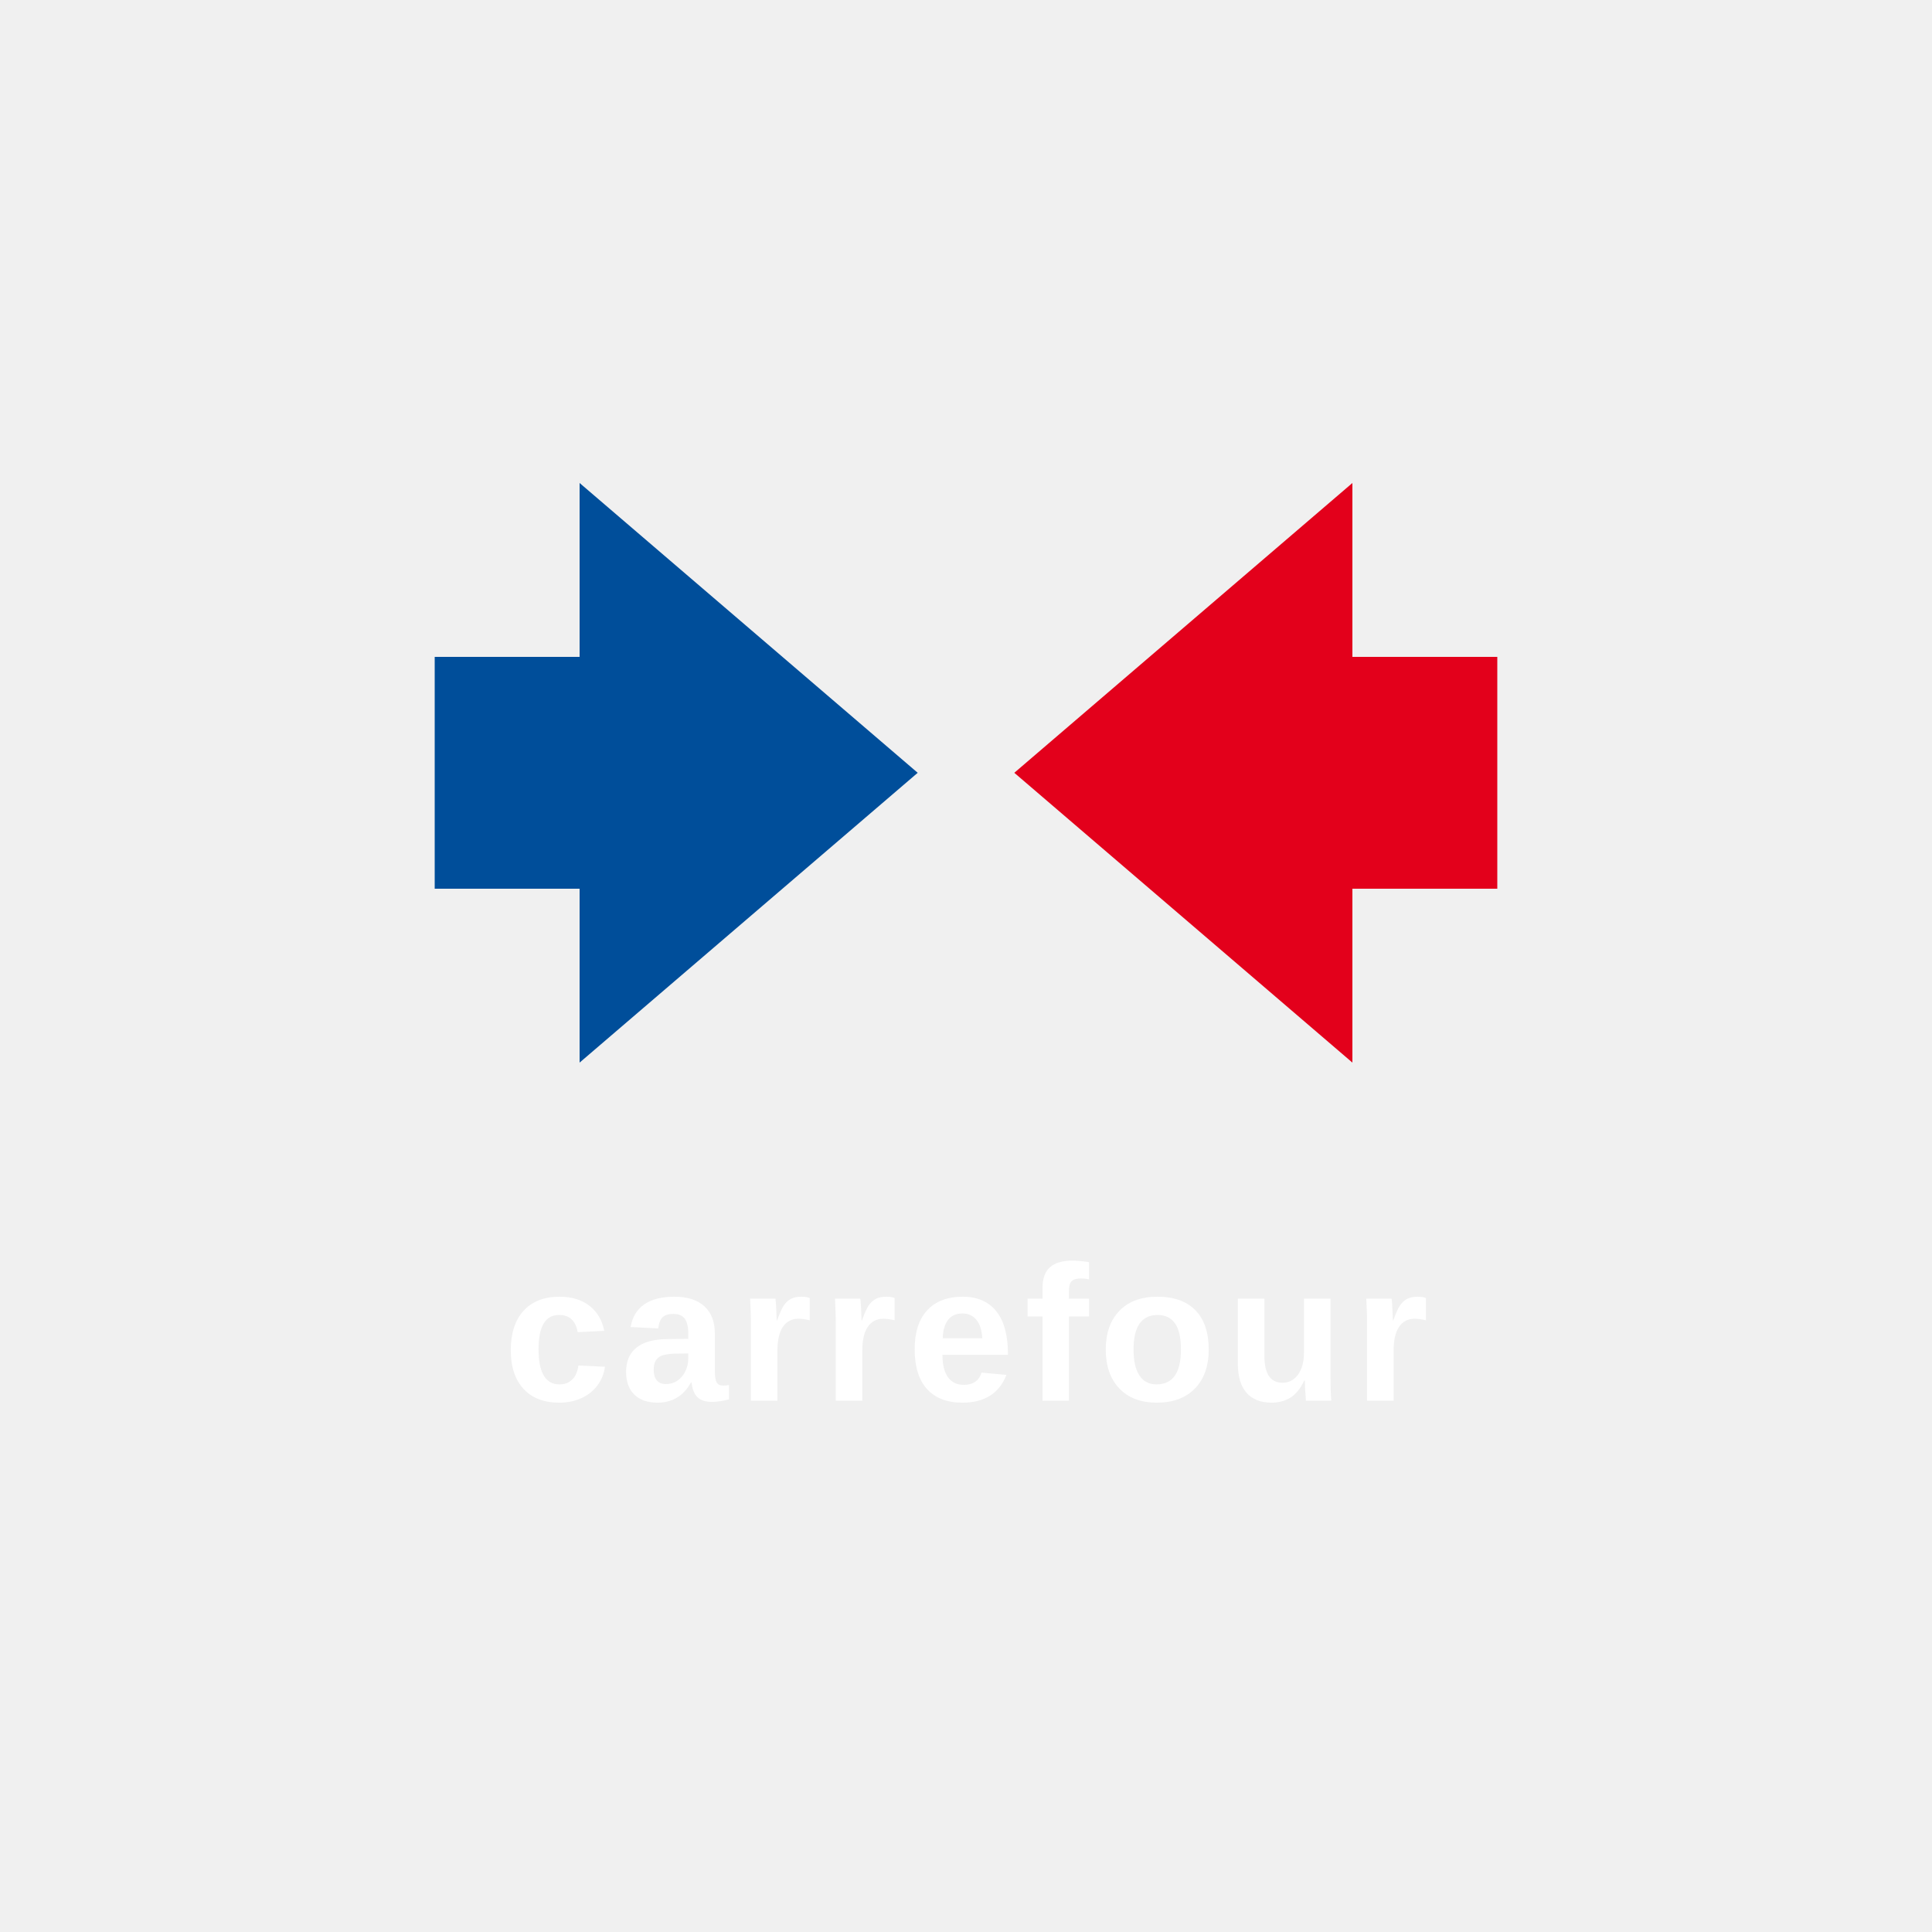
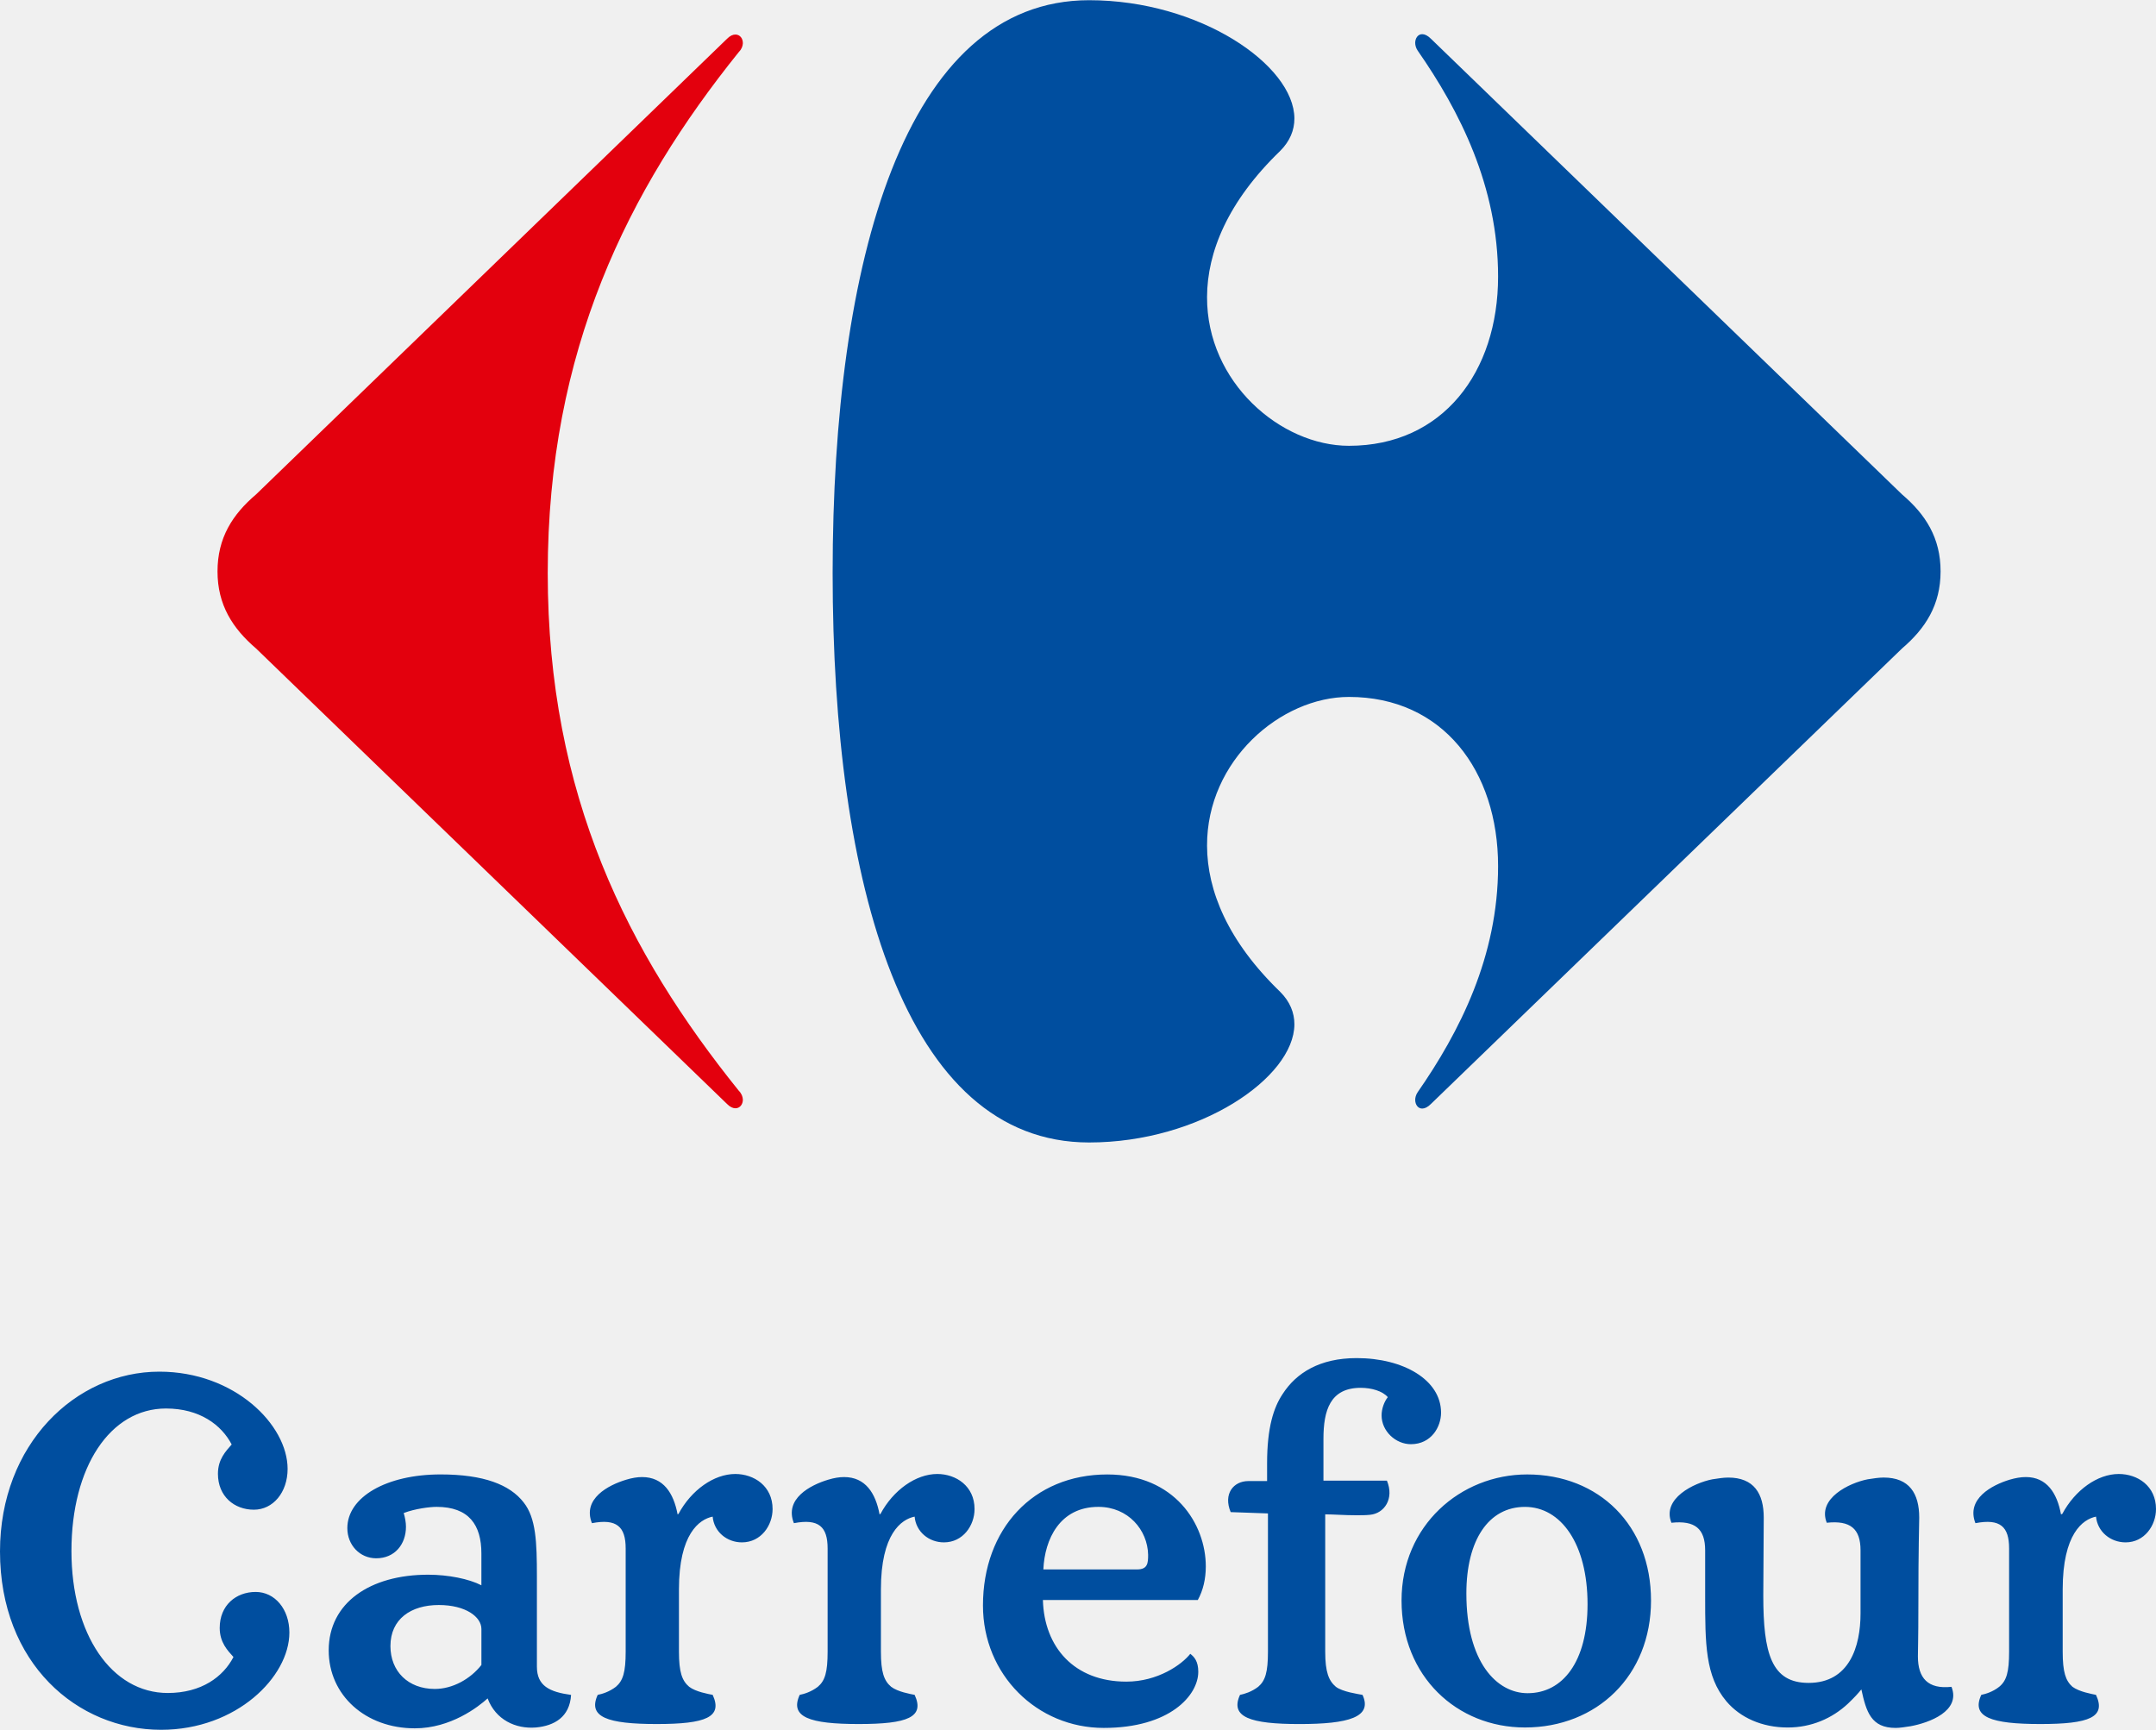
- <svg xmlns="http://www.w3.org/2000/svg" width="200" height="200" viewBox="0 0 200 200">
-   <g transform="translate(100, 80)">
-     <path d="M-5 0 L-40 -30 L-40 -12 L-55 -12 L-55 12 L-40 12 L-40 30 Z" fill="#004E9A" />
-     <path d="M5 0 L40 -30 L40 -12 L55 -12 L55 12 L40 12 L40 30 Z" fill="#E3001B" />
-   </g>
-   <text x="100" y="145" font-family="Arial, Helvetica, sans-serif" font-size="20" font-weight="bold" fill="#FFFFFF" text-anchor="middle" letter-spacing="1">carrefour</text>
+ <svg xmlns="http://www.w3.org/2000/svg" height="2006" viewBox="0 0 1000 802.207" width="2500">
+   <path d="m203.522 744.333c-12.963 0-22.431 6.537-22.431 19.046 0 11.717 8.23 19.884 20.582 19.884 8.237 0 16.474-4.577 21.616-11.122v-16.686c0-5.565-7.21-11.122-19.767-11.122m280.2-2.312c.61 21.961 14.616 37.848 38.702 37.848 14.625 0 25.747-7.923 29.65-12.9 1.85 1.395 3.715 3.48 3.715 8.331 0 10.926-13.183 26.037-43.86 26.037-30.873 0-56.008-24.618-56.008-56.8 0-35.434 23.27-60.758 57.662-60.758 31.264 0 45.694 23.027 45.694 42.637 0 5.784-1.239 11.138-3.715 15.605zm43.655-14.194c4.938 0 5.15-2.892 5.15-6.764-.212-11.553-9.288-22.251-23.067-22.251-17.91 0-24.916 15.009-25.527 29.015zm290.474 12.117c0 26.836 3.723 40.513 21.029 40.513 18.904 0 24.077-16.882 24.077-32.22v-29.275c0-10.055-4.765-13.958-15.66-12.783-4.522-11.302 10.487-18.497 18.96-20.15 2.65-.408 5.134-.816 7.422-.816 11.922 0 16.499 7.438 16.499 18.552 0 4.084-.4 11.53-.4 42.332 0 13.026-.211 19.9-.211 22.055 0 10.142 4.694 15.307 15.581 14.124 4.46 11.325-10.455 16.694-18.967 18.27-2.61.391-4.985.791-6.944.791-11.318 0-13.615-7.344-15.895-17.87-1.6 1.975-3.073 3.59-6.145 6.552-7.415 6.945-17.086 11.122-28.012 11.122-11.945 0-22.032-4.585-28.42-12.11-9.875-11.717-9.875-26.82-9.875-48.875v-21.186c0-10.055-4.742-13.959-15.644-12.783-4.53-11.302 10.51-18.497 18.943-20.15 2.673-.408 5.134-.816 7.407-.816 11.929 0 16.467 7.438 16.467 18.552l-.211 36.171zm-52.074 2.304c0-34.815-24.085-58.477-57.442-58.477-30.873 0-58.266 23.662-58.266 58.477 0 35.255 25.731 58.885 57.239 58.885 33.342 0 58.47-24.022 58.47-58.885m-516.75 30.677c0 8.88 5.753 11.71 15.848 13.105-.62 10.314-7.83 14.312-16.263 15.103-9.476.792-18.74-3.597-22.44-13.488-4.334 3.934-17.094 13.88-33.772 13.88-22.847 0-39.942-15.307-39.942-36.155 0-22.04 19.148-35.098 46.118-35.098 9.28 0 18.936 1.928 24.704 4.915v-14.759c0-13.222-5.768-21.616-20.785-21.616-3.096 0-9.884.815-15.245 2.853.62 2.092 1.043 4.326 1.043 6.38 0 8.072-5.15 14.617-13.795 14.617-7.626 0-13.394-6.145-13.394-13.99 0-14.414 18.128-24.909 43.248-24.909 19.97 0 32.127 4.734 38.507 12.956 5.753 7.234 6.168 18.356 6.168 34.408zm487.31-28.984c0 26.75-11.536 41.29-27.792 41.29-14.413 0-28.412-14.532-28.412-46.259 0-24.72 10.291-40.152 27.174-40.152 16.67-.006 29.03 17.101 29.03 45.121m-405.79-40.607c.62 7.023 6.592 11.945 13.583 11.945 8.857 0 14.21-7.854 14.21-15.456 0-10.714-8.645-16.264-17.298-16.264-9.875 0-20.378 7.423-26.343 18.521l-.415.204c-1.85-9.86-6.591-17.298-16.475-17.298-2.265 0-4.734.423-7.406 1.238-8.238 2.47-20.386 8.833-15.848 20.151 11.529-2.218 15.644 1.662 15.644 11.717v47.881c0 9.507-1.23 13.489-4.53 16.28-3.096 2.366-6.38 3.346-8.442 3.753-4.734 10.315 4.53 13.528 27.385 13.528s30.677-3.205 25.943-13.528c-2.061-.415-7.822-1.395-10.91-3.754-3.3-2.79-4.734-6.772-4.734-16.279v-28.882c-.006-25.747 9.46-32.519 15.636-33.757m283.295-16.694h29.439c3.503 8.425-1.231 15.22-7.823 15.848-2.06.219-4.326.219-6.38.219-5.36 0-10.706-.423-14.413-.423v63.697c0 9.507 1.646 13.489 4.938 16.279 3.096 2.367 10.306 3.347 12.368 3.754 4.734 10.315-6.396 13.528-29.243 13.528s-32.315-3.206-27.589-13.528c2.054-.415 5.361-1.395 8.442-3.754 3.291-2.79 4.522-6.772 4.522-16.28v-64.127l-17.29-.612c-3.504-8.41 1.23-14.398 8.23-14.398h8.66v-8.237c0-16.679 3.08-25.95 7.203-32.127 6.372-9.883 17.29-16.67 34.369-16.67 21.624 0 39.118 10.086 39.118 25.315 0 6.592-4.53 14.617-13.999 14.617-6.99 0-13.582-5.972-13.582-13.37 0-3.104 1.238-6.396 2.876-8.442-2.461-2.884-7.61-4.334-12.556-4.334-14.21 0-17.29 10.502-17.29 23.678zm-189.618 16.694c.62 7.023 6.591 11.945 13.59 11.945 8.857 0 14.202-7.854 14.202-15.456 0-10.714-8.645-16.264-17.29-16.264-9.883 0-20.385 7.423-26.342 18.521l-.423.204c-1.842-9.86-6.584-17.298-16.468-17.298-2.257 0-4.733.423-7.406 1.238-8.245 2.47-20.394 8.833-15.856 20.151 11.53-2.218 15.636 1.662 15.636 11.717v47.881c0 9.507-1.222 13.489-4.522 16.279-3.088 2.367-6.372 3.347-8.426 3.754-4.741 10.315 4.53 13.528 27.37 13.528 22.847 0 30.685-3.205 25.943-13.528-2.054-.415-7.815-1.395-10.91-3.754-3.292-2.79-4.734-6.772-4.734-16.279v-28.882c-.006-25.747 9.46-32.519 15.636-33.757m547.951 0c.69 7.023 6.71 11.945 13.74 11.945 8.73 0 14.084-7.854 14.084-15.456 0-10.715-8.52-16.264-17.29-16.264-9.844 0-20.23 7.423-26.178 18.52l-.603.204c-1.803-9.86-6.584-17.298-16.287-17.298-2.414 0-4.758.424-7.58 1.239-8.12 2.469-20.229 8.833-15.816 20.15 11.569-2.217 15.62 1.662 15.62 11.718v47.88c0 9.508-1.183 13.49-4.584 16.28-2.955 2.367-6.349 3.346-8.316 3.754-4.781 10.314 4.57 13.528 27.408 13.528 22.847 0 30.575-3.206 25.794-13.528-1.96-.415-7.72-1.395-10.926-3.754-3.135-2.79-4.522-6.772-4.522-16.28v-28.881c.008-25.747 9.311-32.519 15.456-33.757m-972.176 16.146c0 51.956 35.81 82.727 74.725 82.727 35.003 0 59.496-24.61 59.496-45.098 0-10.91-6.787-18.842-15.644-18.842-9.06 0-16.67 6.145-16.67 16.702 0 6.74 3.699 10.51 6.38 13.48-4.743 9.155-14.83 16.687-30.482 16.687-25.935 0-44.667-27.016-44.667-65.868 0-38.898 17.901-66.08 43.852-66.08 15.652 0 25.731 7.619 30.473 16.687-2.68 3.08-6.38 6.787-6.38 13.583 0 10.502 7.618 16.67 16.679 16.67 8.857 0 15.636-8.002 15.636-18.936 0-20.393-24.493-45.09-59.496-45.09-38.922-.006-73.902 33.765-73.902 83.378" fill="#004e9f" />
+   <path d="m337.21 17.893-218.445 211.33c-10.91 9.263-17.878 20.142-17.878 35.708 0 15.495 6.976 26.413 17.878 35.748l218.445 211.258c1.403 1.434 2.76 2.006 3.911 2.006 2.07 0 3.496-1.88 3.433-4.091-.062-1.301-.627-2.798-1.92-4.091-51.274-63.705-88.582-136.769-88.582-240.062 0-103.356 37.308-177.854 88.582-241.606 1.293-1.277 1.858-2.75 1.92-4.083.07-2.258-1.363-4.084-3.433-4.084-1.152-.022-2.508.541-3.91 1.967" fill="#e3000d" />
+   <path d="m505.15 0c-85.534 0-118.954 121.21-118.954 265.683 0 144.52 33.42 264.116 118.953 264.116 51.33 0 95.08-30.058 95.221-54.762.022-5.408-2.061-10.589-6.6-15.111-24.328-23.506-33.843-46.995-33.913-67.726-.157-39.573 34.172-69.05 65.821-69.05 43.507 0 69.168 34.195 69.168 78.479 0 41.963-17.878 76.911-37.331 104.9-.768 1.144-1.113 2.422-1.113 3.542.016 2.195 1.309 3.998 3.245 3.998 1.175 0 2.555-.627 4.06-2.14l218.5-211.258c10.91-9.327 17.878-20.253 17.878-35.748 0-15.558-6.976-26.445-17.878-35.709l-218.5-211.328c-1.497-1.497-2.877-2.132-4.06-2.132-1.952 0-3.23 1.818-3.245 4.02 0 1.13.345 2.391 1.113 3.551 19.445 27.95 37.33 62.937 37.33 104.869 0 44.252-25.66 78.479-69.167 78.479-31.649 0-65.978-29.454-65.821-69.035.07-20.73 9.585-44.244 33.914-67.726 4.538-4.545 6.622-9.68 6.599-15.095-.141-24.744-43.891-54.817-95.22-54.817" fill="#004e9f" />
</svg>
